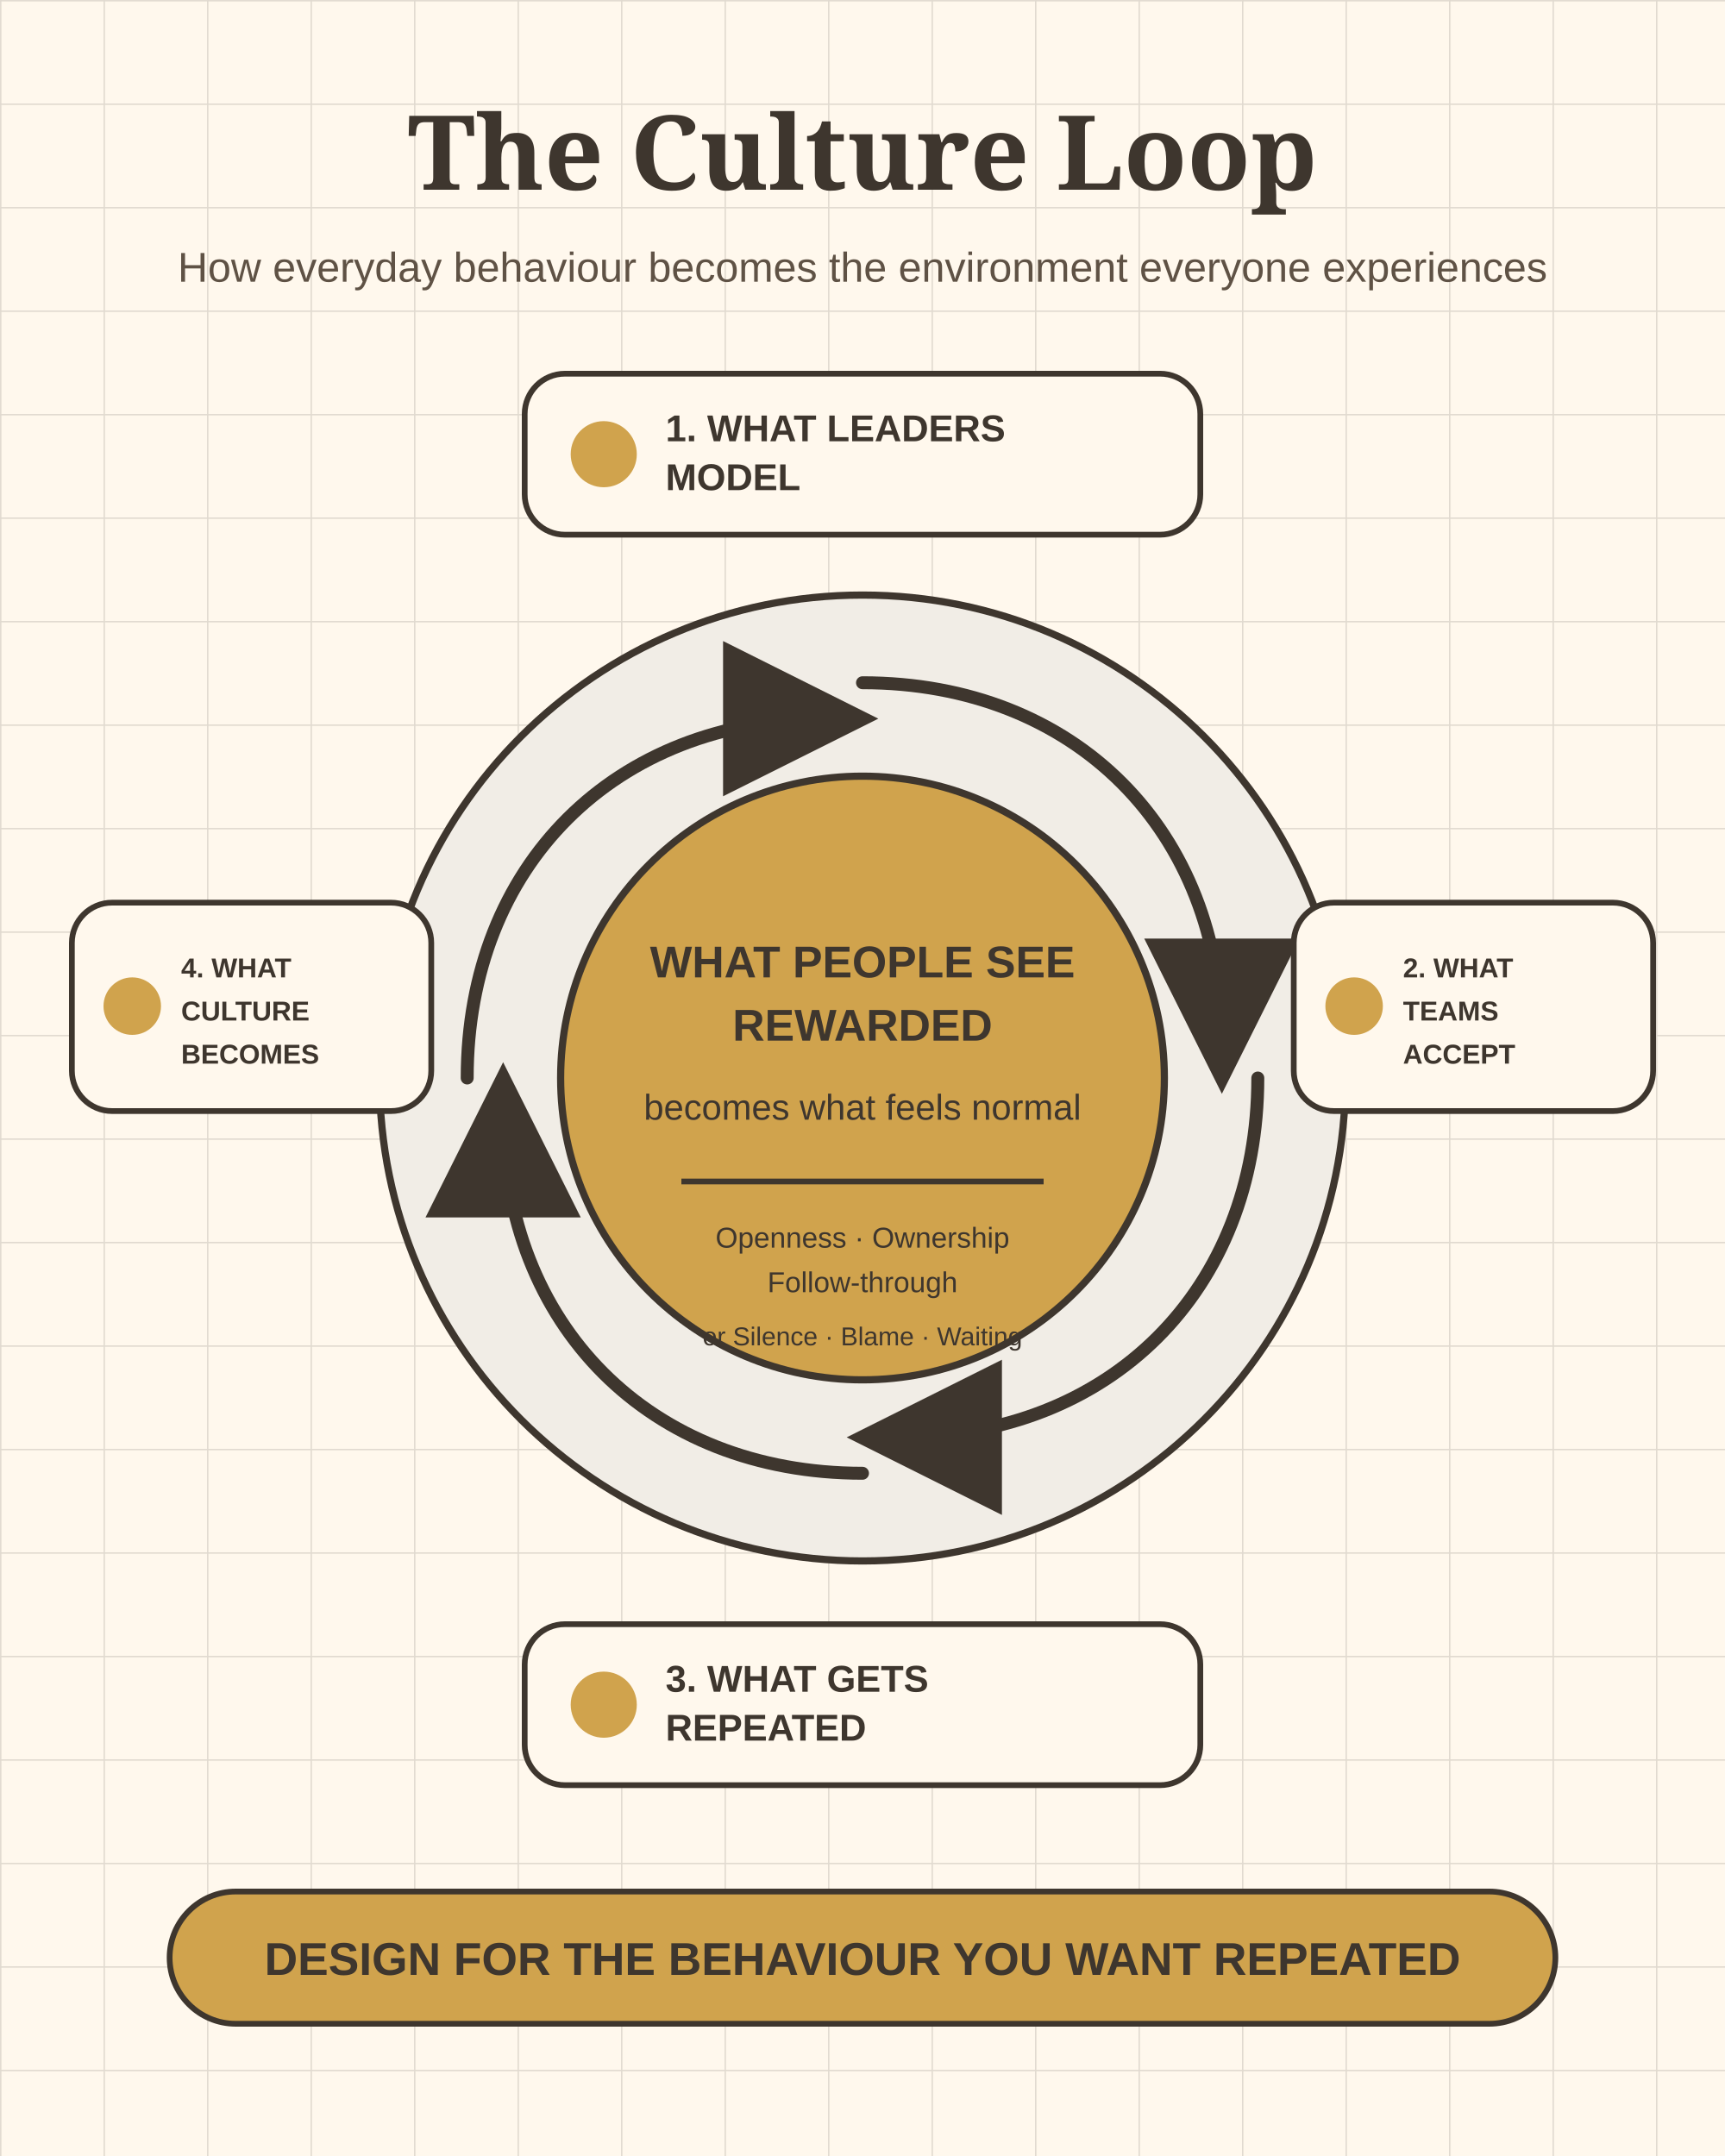
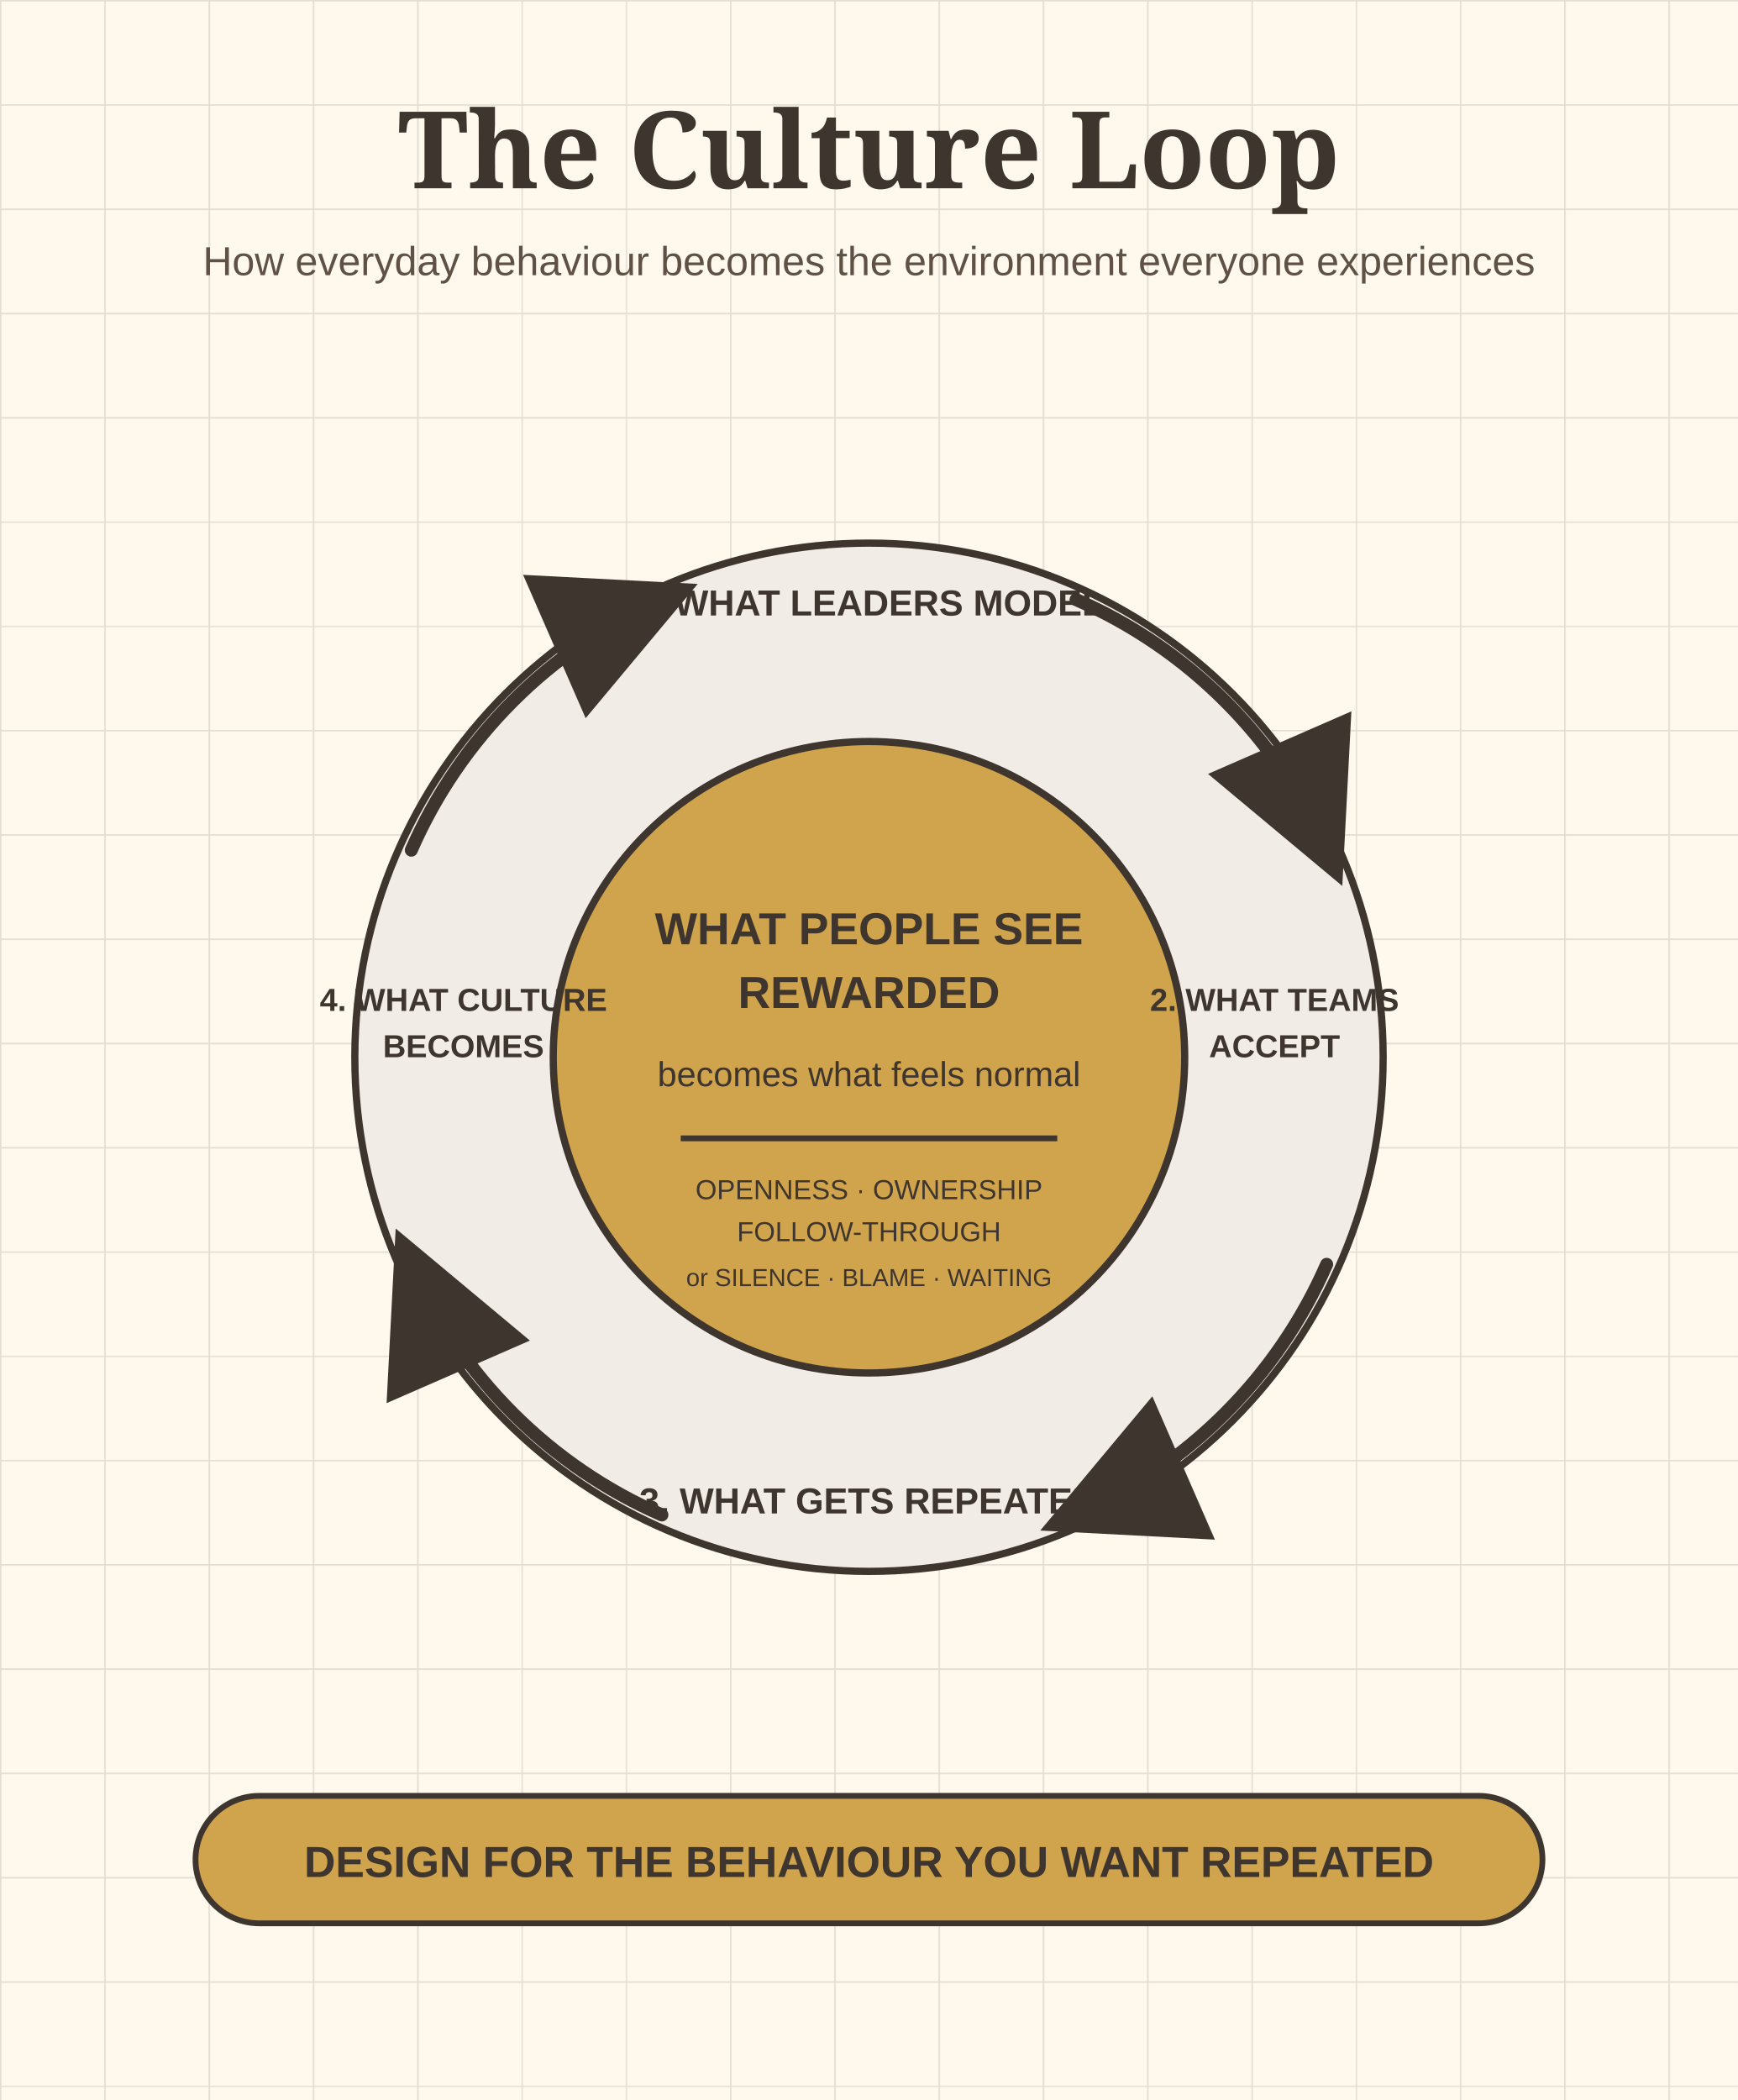
- <svg xmlns="http://www.w3.org/2000/svg" viewBox="0 0 1200 1500" role="img" aria-labelledby="title desc">
+ <svg xmlns="http://www.w3.org/2000/svg" viewBox="0 0 1200 1450" role="img" aria-labelledby="title desc">
  <defs>
    <pattern id="grid" width="72" height="72" patternUnits="userSpaceOnUse">
-       <path d="M 72 0 L 0 0 0 72" fill="none" stroke="#d9d2c8" stroke-width="2" />
+       <path d="M72 0H0V72" fill="none" stroke="#d9d2c8" stroke-width="2" />
    </pattern>
-     <marker id="arrow" markerWidth="12" markerHeight="12" refX="8" refY="6" orient="auto">
-       <path d="M0,0 L12,6 L0,12 Z" fill="#3e362e" />
+     <marker id="arrow" markerWidth="12" markerHeight="12" refX="9" refY="6" orient="auto">
+       <path d="M0 0L12 6L0 12Z" fill="#3e362e" />
    </marker>
  </defs>
-   <rect width="1200" height="1500" fill="#fff8ed" />
-   <rect width="1200" height="1500" fill="url(#grid)" opacity="0.78" />
-   <text x="600" y="132" text-anchor="middle" fill="#3e362e" font-family="Georgia, serif" font-size="72" font-weight="700">The Culture Loop</text>
-   <text x="600" y="196" text-anchor="middle" fill="#5f5245" font-family="Arial, sans-serif" font-size="29">How everyday behaviour becomes the environment everyone experiences</text>
-   <circle cx="600" cy="750" r="336" fill="#f1ede6" stroke="#3e362e" stroke-width="5" />
-   <circle cx="600" cy="750" r="210" fill="#d0a34d" stroke="#3e362e" stroke-width="5" />
-   <path d="M600 475 C748 475 850 578 850 725" fill="none" stroke="#3e362e" stroke-width="9" stroke-linecap="round" marker-end="url(#arrow)" />
-   <path d="M875 750 C875 898 772 1000 625 1000" fill="none" stroke="#3e362e" stroke-width="9" stroke-linecap="round" marker-end="url(#arrow)" />
-   <path d="M600 1025 C452 1025 350 922 350 775" fill="none" stroke="#3e362e" stroke-width="9" stroke-linecap="round" marker-end="url(#arrow)" />
-   <path d="M325 750 C325 602 428 500 575 500" fill="none" stroke="#3e362e" stroke-width="9" stroke-linecap="round" marker-end="url(#arrow)" />
-   <g font-family="Arial, sans-serif" fill="#3e362e">
-     <rect x="365" y="260" width="470" height="112" rx="28" fill="#fff8ed" stroke="#3e362e" stroke-width="4" />
-     <circle cx="420" cy="316" r="23" fill="#d0a34d" />
-     <text x="463" y="307" font-size="26" font-weight="700">1. WHAT LEADERS</text>
-     <text x="463" y="341" font-size="26" font-weight="700">MODEL</text>
-     <rect x="900" y="628" width="250" height="145" rx="28" fill="#fff8ed" stroke="#3e362e" stroke-width="4" />
-     <circle cx="942" cy="700" r="20" fill="#d0a34d" />
-     <text x="976" y="680" font-size="19" font-weight="700">2. WHAT</text>
-     <text x="976" y="710" font-size="19" font-weight="700">TEAMS</text>
-     <text x="976" y="740" font-size="19" font-weight="700">ACCEPT</text>
-     <rect x="365" y="1130" width="470" height="112" rx="28" fill="#fff8ed" stroke="#3e362e" stroke-width="4" />
-     <circle cx="420" cy="1186" r="23" fill="#d0a34d" />
-     <text x="463" y="1177" font-size="26" font-weight="700">3. WHAT GETS</text>
-     <text x="463" y="1211" font-size="26" font-weight="700">REPEATED</text>
-     <rect x="50" y="628" width="250" height="145" rx="28" fill="#fff8ed" stroke="#3e362e" stroke-width="4" />
-     <circle cx="92" cy="700" r="20" fill="#d0a34d" />
-     <text x="126" y="680" font-size="19" font-weight="700">4. WHAT</text>
-     <text x="126" y="710" font-size="19" font-weight="700">CULTURE</text>
-     <text x="126" y="740" font-size="19" font-weight="700">BECOMES</text>
+   <rect width="1200" height="1450" fill="#fff8ed" />
+   <rect width="1200" height="1450" fill="url(#grid)" opacity=".72" />
+   <text x="600" y="130" text-anchor="middle" fill="#3e362e" font-family="Georgia, serif" font-size="74" font-weight="700">The Culture Loop</text>
+   <text x="600" y="190" text-anchor="middle" fill="#5f5245" font-family="Arial, sans-serif" font-size="28">How everyday behaviour becomes the environment everyone experiences</text>
+   <circle cx="600" cy="730" r="355" fill="#f1ede6" stroke="#3e362e" stroke-width="5" />
+   <circle cx="600" cy="730" r="218" fill="#d0a34d" stroke="#3e362e" stroke-width="5" />
+   <path d="M743 414 A335 335 0 0 1 916 587" fill="none" stroke="#3e362e" stroke-width="9" stroke-linecap="round" marker-end="url(#arrow)" />
+   <path d="M916 873 A335 335 0 0 1 743 1046" fill="none" stroke="#3e362e" stroke-width="9" stroke-linecap="round" marker-end="url(#arrow)" />
+   <path d="M457 1046 A335 335 0 0 1 284 873" fill="none" stroke="#3e362e" stroke-width="9" stroke-linecap="round" marker-end="url(#arrow)" />
+   <path d="M284 587 A335 335 0 0 1 457 414" fill="none" stroke="#3e362e" stroke-width="9" stroke-linecap="round" marker-end="url(#arrow)" />
+   <g fill="#3e362e" font-family="Arial, sans-serif" text-anchor="middle">
+     <text x="600" y="425" font-size="25" font-weight="700">1. WHAT LEADERS MODEL</text>
+     <text x="880" y="698" font-size="22" font-weight="700">2. WHAT TEAMS</text>
+     <text x="880" y="730" font-size="22" font-weight="700">ACCEPT</text>
+     <text x="600" y="1045" font-size="25" font-weight="700">3. WHAT GETS REPEATED</text>
+     <text x="320" y="698" font-size="22" font-weight="700">4. WHAT CULTURE</text>
+     <text x="320" y="730" font-size="22" font-weight="700">BECOMES</text>
  </g>
-   <g text-anchor="middle" fill="#3e362e" font-family="Arial, sans-serif">
-     <text x="600" y="680" font-size="31" font-weight="700">WHAT PEOPLE SEE</text>
-     <text x="600" y="724" font-size="31" font-weight="700">REWARDED</text>
-     <text x="600" y="779" font-size="25">becomes what feels normal</text>
-     <path d="M474 822 H726" stroke="#3e362e" stroke-width="4" />
-     <text x="600" y="868" font-size="20">Openness · Ownership</text>
-     <text x="600" y="899" font-size="20">Follow-through</text>
-     <text x="600" y="936" font-size="18">or Silence · Blame · Waiting</text>
+   <g fill="#3e362e" font-family="Arial, sans-serif" text-anchor="middle">
+     <text x="600" y="652" font-size="31" font-weight="700">WHAT PEOPLE SEE</text>
+     <text x="600" y="696" font-size="31" font-weight="700">REWARDED</text>
+     <text x="600" y="750" font-size="24">becomes what feels normal</text>
+     <path d="M470 786H730" stroke="#3e362e" stroke-width="4" />
+     <text x="600" y="828" font-size="19">OPENNESS · OWNERSHIP</text>
+     <text x="600" y="857" font-size="19">FOLLOW-THROUGH</text>
+     <text x="600" y="888" font-size="17">or SILENCE · BLAME · WAITING</text>
  </g>
-   <rect x="118" y="1316" width="964" height="92" rx="46" fill="#d0a34d" stroke="#3e362e" stroke-width="4" />
-   <text x="600" y="1374" text-anchor="middle" fill="#3e362e" font-family="Arial, sans-serif" font-size="32" font-weight="700">DESIGN FOR THE BEHAVIOUR YOU WANT REPEATED</text>
+   <rect x="135" y="1240" width="930" height="88" rx="44" fill="#d0a34d" stroke="#3e362e" stroke-width="4" />
+   <text x="600" y="1296" text-anchor="middle" fill="#3e362e" font-family="Arial, sans-serif" font-size="30" font-weight="700">DESIGN FOR THE BEHAVIOUR YOU WANT REPEATED</text>
</svg>
